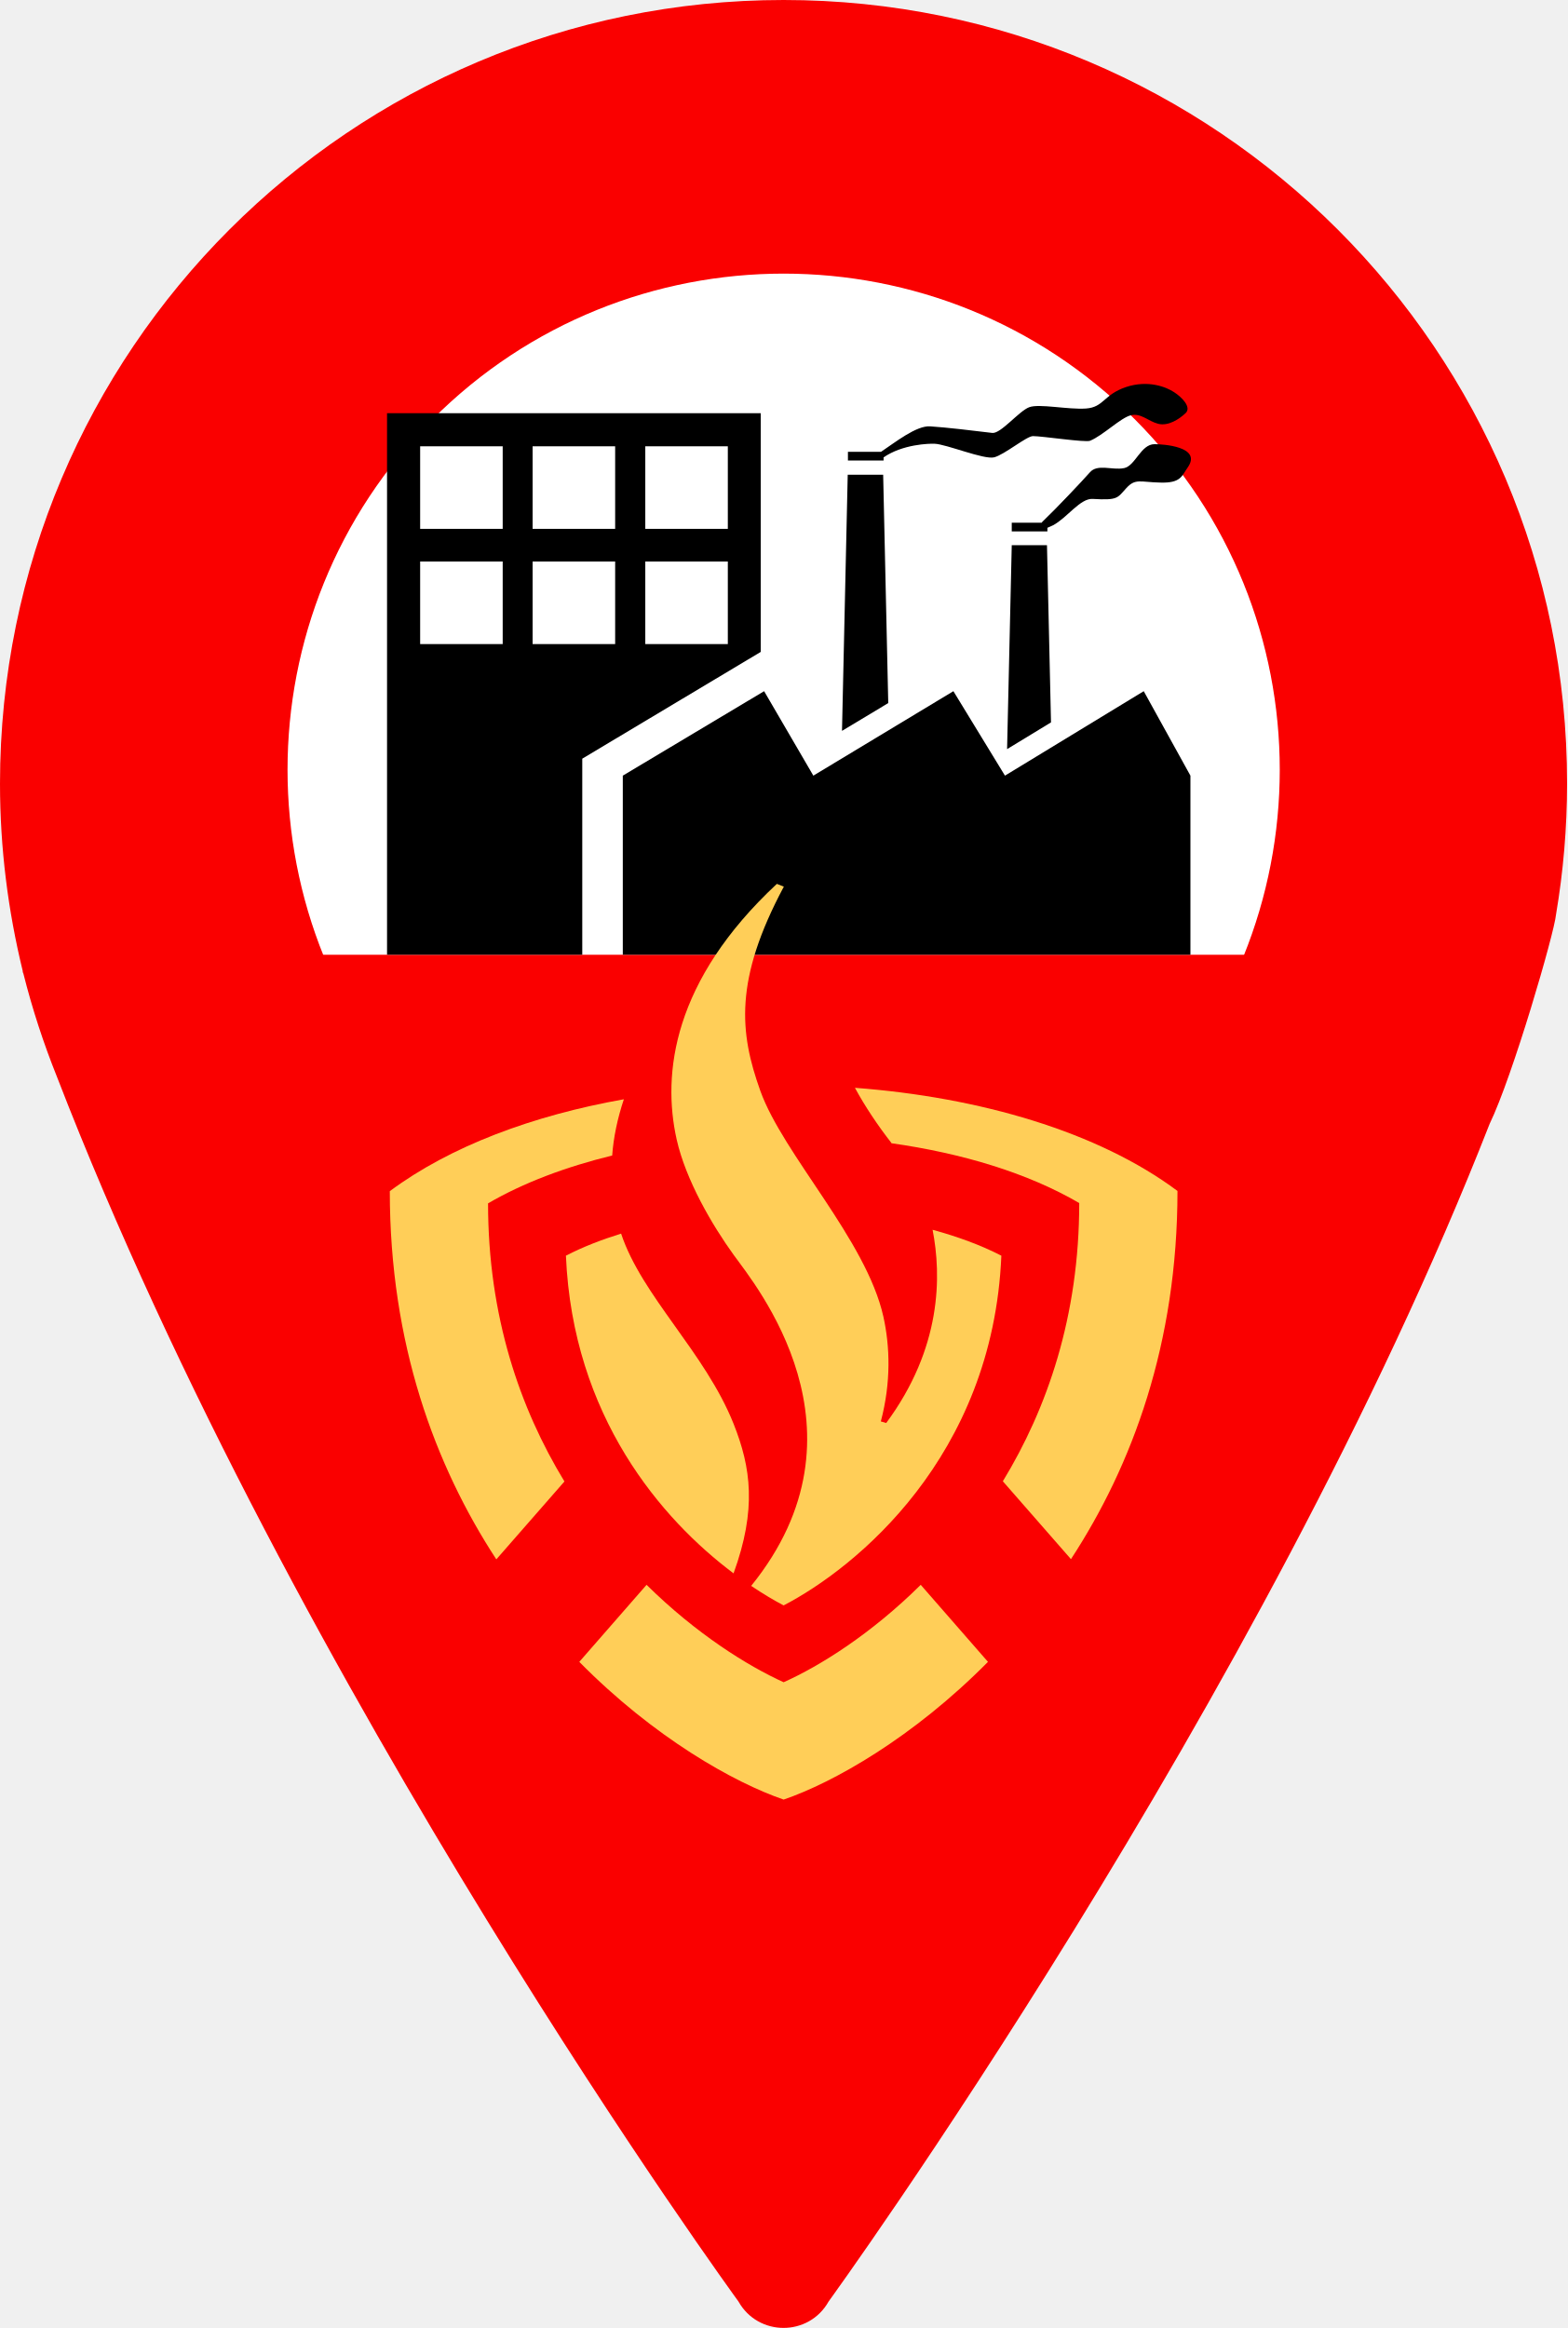
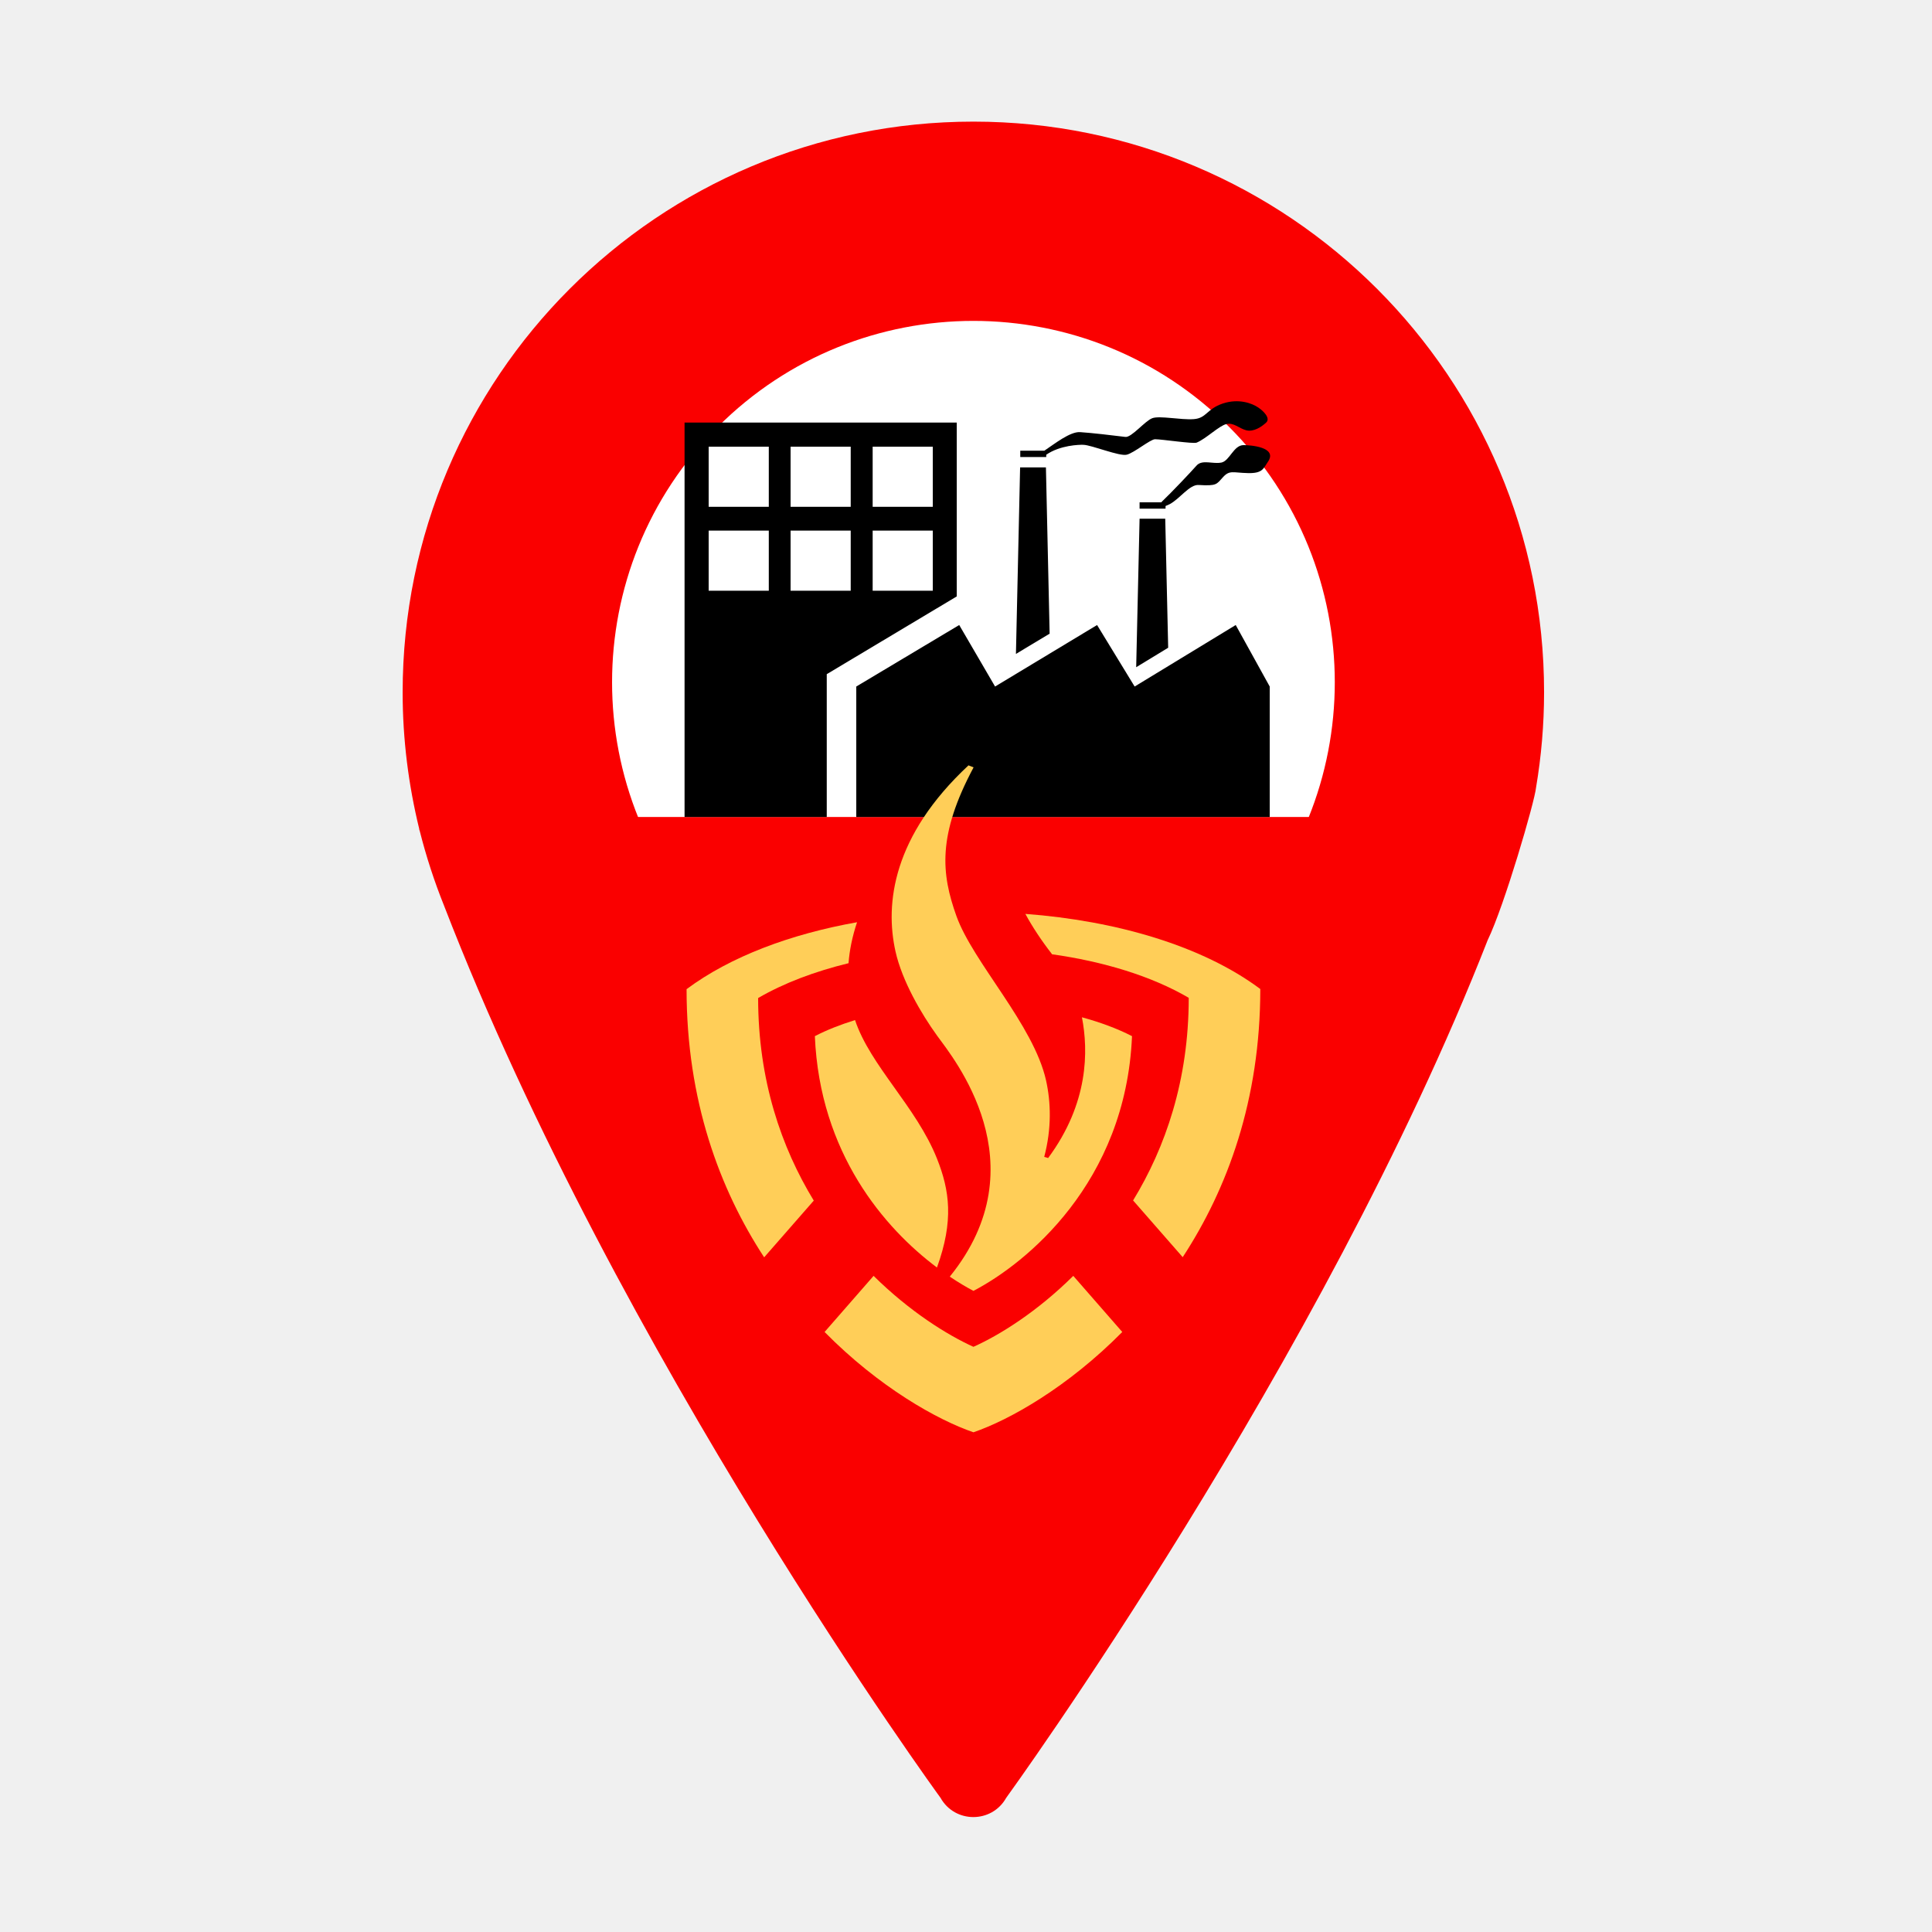
- <svg xmlns="http://www.w3.org/2000/svg" id="Tek" viewBox="0 0 73.86 109.7">
-   <defs>
-     <style>
-       .cls-1 {
-         fill: #ffce58;
-       }
- 
-       .cls-2 {
-         fill: #fff;
-       }
- 
-       .cls-3 {
-         fill: #fa0000;
-       }
-     </style>
+ <svg xmlns="http://www.w3.org/2000/svg" width="125" height="125" version="1.1" xml:space="preserve" id="svg28301">
+   <defs id="defs28287">
+     <clipPath id="clipPath18">
+       <path d="M 0,265.97 V 0 h 566.93 v 265.97 z" id="path28284" />
+     </clipPath>
  </defs>
-   <path class="cls-3" d="M36.93,0C16.53,0,0,16.53,0,36.93c0,3.04.38,5.99,1.07,8.82,0,.02,0,.05.01.07,0,.02.01.03.02.05.42,1.67.95,3.29,1.58,4.86,11.25,29.1,32.12,57.72,32.12,57.72.93,1.66,3.32,1.66,4.25,0,0,0,20.46-28.19,31.15-55.49,1.09-2.25,3.05-8.99,3.13-9.87.34-2.01.52-4.07.52-6.17C73.86,16.53,57.32,0,36.93,0Z" />
-   <circle class="cls-2" cx="36.93" cy="36.27" r="23.38" transform="translate(-14.83 36.74) rotate(-45)" />
-   <rect class="cls-3" x="13.54" y="44.99" width="46.79" height="15.12" />
-   <g>
-     <path d="M52.96,22.06c-.54.11-1.24-.22-1.6.2-.36.41-1.61,1.73-2.21,2.3-.03.02-.04.05-.06.07h-1.41v.41h1.68v-.17c.08-.03.16-.07.27-.12.67-.36,1.28-1.28,1.87-1.24,1.19.07,1.15-.04,1.58-.51s.65-.28,1.6-.26c.97.03,1.01-.31,1.29-.71.7-.99-1.18-1.1-1.56-1.1-.65,0-.9,1.02-1.44,1.13Z" />
-     <polygon points="41.62 22.37 39.95 22.37 39.68 34.44 41.86 33.13 41.62 22.37" />
-     <polygon points="47.68 25.69 47.46 35.3 49.53 34.04 49.34 25.69 47.68 25.69" />
-     <path d="M41.63,21.56c.9-.63,2.16-.66,2.41-.65.56.02,2.33.76,2.81.64.48-.12,1.53-1,1.83-1,.44,0,2.47.31,2.69.22.61-.25,1.45-1.09,1.92-1.2.48-.12.82.28,1.29.4.48.12.99-.22,1.29-.5.3-.28-.18-.76-.54-.99-.36-.24-1.22-.59-2.27-.24-1.06.36-1.04.95-1.88,1.01s-2.21-.24-2.68-.06c-.48.18-1.34,1.26-1.74,1.21-.9-.11-2.16-.26-2.93-.31-.65-.04-1.65.76-2.31,1.2h-1.56v.41h1.68v-.14Z" />
-     <path d="M18.24,19.47v25.52h9.2v-9.24l8.41-5.03v-11.25h-17.61ZM23.69,30.35h-3.89v-3.89h3.89v3.89ZM23.69,24.92h-3.89v-3.89h3.89v3.89ZM28.99,30.35h-3.89v-3.89h3.89v3.89ZM28.99,24.92h-3.89v-3.89h3.89v3.89ZM34.3,30.35h-3.89v-3.89h3.89v3.89ZM34.3,24.92h-3.89v-3.89h3.89v3.89Z" />
-     <polygon points="53.9 32.57 47.36 36.55 44.93 32.57 38.33 36.55 36.01 32.57 29.35 36.55 29.35 44.99 56.1 44.99 56.1 36.55 53.9 32.57" />
+   <path class="cls-3" d="m 62.981,7.869 c -20.4,0 -36.93,16.53 -36.93,36.93 0,3.04 0.38,5.99 1.07,8.82 0,0.02 0,0.05 0.01,0.07 0,0.02 0.01,0.03 0.02,0.05 0.42,1.67 0.95,3.29 1.58,4.86 11.25,29.1 32.12,57.72 32.12,57.72 0.93,1.66 3.32,1.66 4.25,0 0,0 20.46,-28.19 31.15,-55.49 1.09,-2.25 3.05,-8.99 3.13,-9.87 0.34,-2.01 0.52,-4.07 0.52,-6.17 0.01,-20.39 -16.53,-36.92 -36.92,-36.92 z" id="path1" style="fill:#fa0000" />
+   <circle class="cls-2" cx="13.321" cy="75.747" r="23.38" transform="rotate(-45)" id="circle1" style="fill:#ffffff" />
+   <rect class="cls-3" x="39.591" y="52.859" width="46.79" height="15.12" id="rect1" style="fill:#fa0000" />
+   <g id="g4" transform="translate(26.05085,7.868644)">
+     <path d="m 52.96,22.06 c -0.54,0.11 -1.24,-0.22 -1.6,0.2 -0.36,0.41 -1.61,1.73 -2.21,2.3 -0.03,0.02 -0.04,0.05 -0.06,0.07 h -1.41 v 0.41 h 1.68 v -0.17 c 0.08,-0.03 0.16,-0.07 0.27,-0.12 0.67,-0.36 1.28,-1.28 1.87,-1.24 1.19,0.07 1.15,-0.04 1.58,-0.51 0.43,-0.47 0.65,-0.28 1.6,-0.26 0.97,0.03 1.01,-0.31 1.29,-0.71 0.7,-0.99 -1.18,-1.1 -1.56,-1.1 -0.65,0 -0.9,1.02 -1.44,1.13 z" id="path2" />
+     <polygon points="41.86,33.13 41.62,22.37 39.95,22.37 39.68,34.44 " id="polygon2" />
+     <polygon points="49.34,25.69 47.68,25.69 47.46,35.3 49.53,34.04 " id="polygon3" />
+     <path d="m 41.63,21.56 c 0.9,-0.63 2.16,-0.66 2.41,-0.65 0.56,0.02 2.33,0.76 2.81,0.64 0.48,-0.12 1.53,-1 1.83,-1 0.44,0 2.47,0.31 2.69,0.22 0.61,-0.25 1.45,-1.09 1.92,-1.2 0.48,-0.12 0.82,0.28 1.29,0.4 0.48,0.12 0.99,-0.22 1.29,-0.5 0.3,-0.28 -0.18,-0.76 -0.54,-0.99 -0.36,-0.24 -1.22,-0.59 -2.27,-0.24 -1.06,0.36 -1.04,0.95 -1.88,1.01 -0.84,0.06 -2.21,-0.24 -2.68,-0.06 -0.48,0.18 -1.34,1.26 -1.74,1.21 -0.9,-0.11 -2.16,-0.26 -2.93,-0.31 -0.65,-0.04 -1.65,0.76 -2.31,1.2 h -1.56 v 0.41 h 1.68 v -0.14 z" id="path3" />
+     <path d="m 18.24,19.47 v 25.52 h 9.2 v -9.24 l 8.41,-5.03 V 19.47 Z m 5.45,10.88 H 19.8 v -3.89 h 3.89 z m 0,-5.43 H 19.8 v -3.89 h 3.89 z m 5.3,5.43 H 25.1 v -3.89 h 3.89 z m 0,-5.43 H 25.1 v -3.89 h 3.89 z m 5.31,5.43 h -3.89 v -3.89 h 3.89 z m 0,-5.43 h -3.89 v -3.89 h 3.89 z" id="path4" />
+     <polygon points="56.1,44.99 56.1,36.55 53.9,32.57 47.36,36.55 44.93,32.57 38.33,36.55 36.01,32.57 29.35,36.55 29.35,44.99 " id="polygon4" />
  </g>
-   <g>
-     <path class="cls-1" d="M34.57,67.09c-1.34-3.36-4.32-6.01-5.3-8.96-.93.29-1.81.63-2.6,1.04.32,7.58,4.51,12.43,7.9,14.97,1.1-3.03.82-4.99,0-7.05Z" />
-     <g>
-       <path class="cls-1" d="M42,53.87c3.33.47,6.43,1.4,8.86,2.82,0,5.34-1.51,9.68-3.6,13.11l3.21,3.67c2.89-4.42,5.02-10.16,5.02-17.35-3.75-2.8-9.34-4.42-15.2-4.86.47.87,1.08,1.78,1.72,2.6Z" />
-       <path class="cls-1" d="M23,56.7c0,5.34,1.51,9.68,3.6,13.11l-3.21,3.67c-2.89-4.42-5.02-10.16-5.02-17.35,2.85-2.12,6.75-3.57,11.03-4.33-.31.93-.49,1.82-.55,2.65-2.17.53-4.18,1.28-5.86,2.26Z" />
+   <g id="g9" transform="translate(26.05085,7.868644)">
+     <path class="cls-1" d="m 34.57,67.09 c -1.34,-3.36 -4.32,-6.01 -5.3,-8.96 -0.93,0.29 -1.81,0.63 -2.6,1.04 0.32,7.58 4.51,12.43 7.9,14.97 1.1,-3.03 0.82,-4.99 0,-7.05 z" id="path5" style="fill:#ffce58" />
+     <g id="g7">
+       <path class="cls-1" d="m 42,53.87 c 3.33,0.47 6.43,1.4 8.86,2.82 0,5.34 -1.51,9.68 -3.6,13.11 l 3.21,3.67 c 2.89,-4.42 5.02,-10.16 5.02,-17.35 -3.75,-2.8 -9.34,-4.42 -15.2,-4.86 0.47,0.87 1.08,1.78 1.72,2.6 z" id="path6" style="fill:#ffce58" />
+       <path class="cls-1" d="m 23,56.7 c 0,5.34 1.51,9.68 3.6,13.11 l -3.21,3.67 C 20.5,69.06 18.37,63.32 18.37,56.13 c 2.85,-2.12 6.75,-3.57 11.03,-4.33 -0.31,0.93 -0.49,1.82 -0.55,2.65 -2.17,0.53 -4.18,1.28 -5.86,2.26 z" id="path7" style="fill:#ffce58" />
    </g>
-     <path class="cls-1" d="M36.93,84.8c-2.33-.8-6.1-2.91-9.63-6.49l3.17-3.63c2.34,2.31,4.76,3.82,6.46,4.59,1.7-.76,4.12-2.27,6.46-4.59l3.17,3.63c-3.53,3.57-7.29,5.69-9.63,6.49Z" />
-     <path class="cls-1" d="M41.76,67.06c2.63-3.55,2.61-6.95,2.19-9.11,1.17.32,2.27.72,3.24,1.22-.4,9.5-6.89,14.73-10.26,16.48-.46-.24-.98-.55-1.53-.92,5.91-7.3.19-14.19-.82-15.59-1.02-1.41-2.26-3.53-2.69-5.44-.7-3.12-.17-7.49,4.72-12.05l.33.13c-2.35,4.4-2.09,6.88-1.11,9.62,1.08,3.01,4.99,7.02,5.8,10.64.31,1.4.37,3.09-.12,4.94l.27.08Z" />
+     <path class="cls-1" d="M 36.93,84.8 C 34.6,84 30.83,81.89 27.3,78.31 l 3.17,-3.63 c 2.34,2.31 4.76,3.82 6.46,4.59 1.7,-0.76 4.12,-2.27 6.46,-4.59 l 3.17,3.63 C 43.03,81.88 39.27,84 36.93,84.8 Z" id="path8" style="fill:#ffce58" />
+     <path class="cls-1" d="m 41.76,67.06 c 2.63,-3.55 2.61,-6.95 2.19,-9.11 1.17,0.32 2.27,0.72 3.24,1.22 -0.4,9.5 -6.89,14.73 -10.26,16.48 -0.46,-0.24 -0.98,-0.55 -1.53,-0.92 5.91,-7.3 0.19,-14.19 -0.82,-15.59 -1.02,-1.41 -2.26,-3.53 -2.69,-5.44 -0.7,-3.12 -0.17,-7.49 4.72,-12.05 l 0.33,0.13 c -2.35,4.4 -2.09,6.88 -1.11,9.62 1.08,3.01 4.99,7.02 5.8,10.64 0.31,1.4 0.37,3.09 -0.12,4.94 l 0.27,0.08 z" id="path9" style="fill:#ffce58" />
  </g>
</svg>
